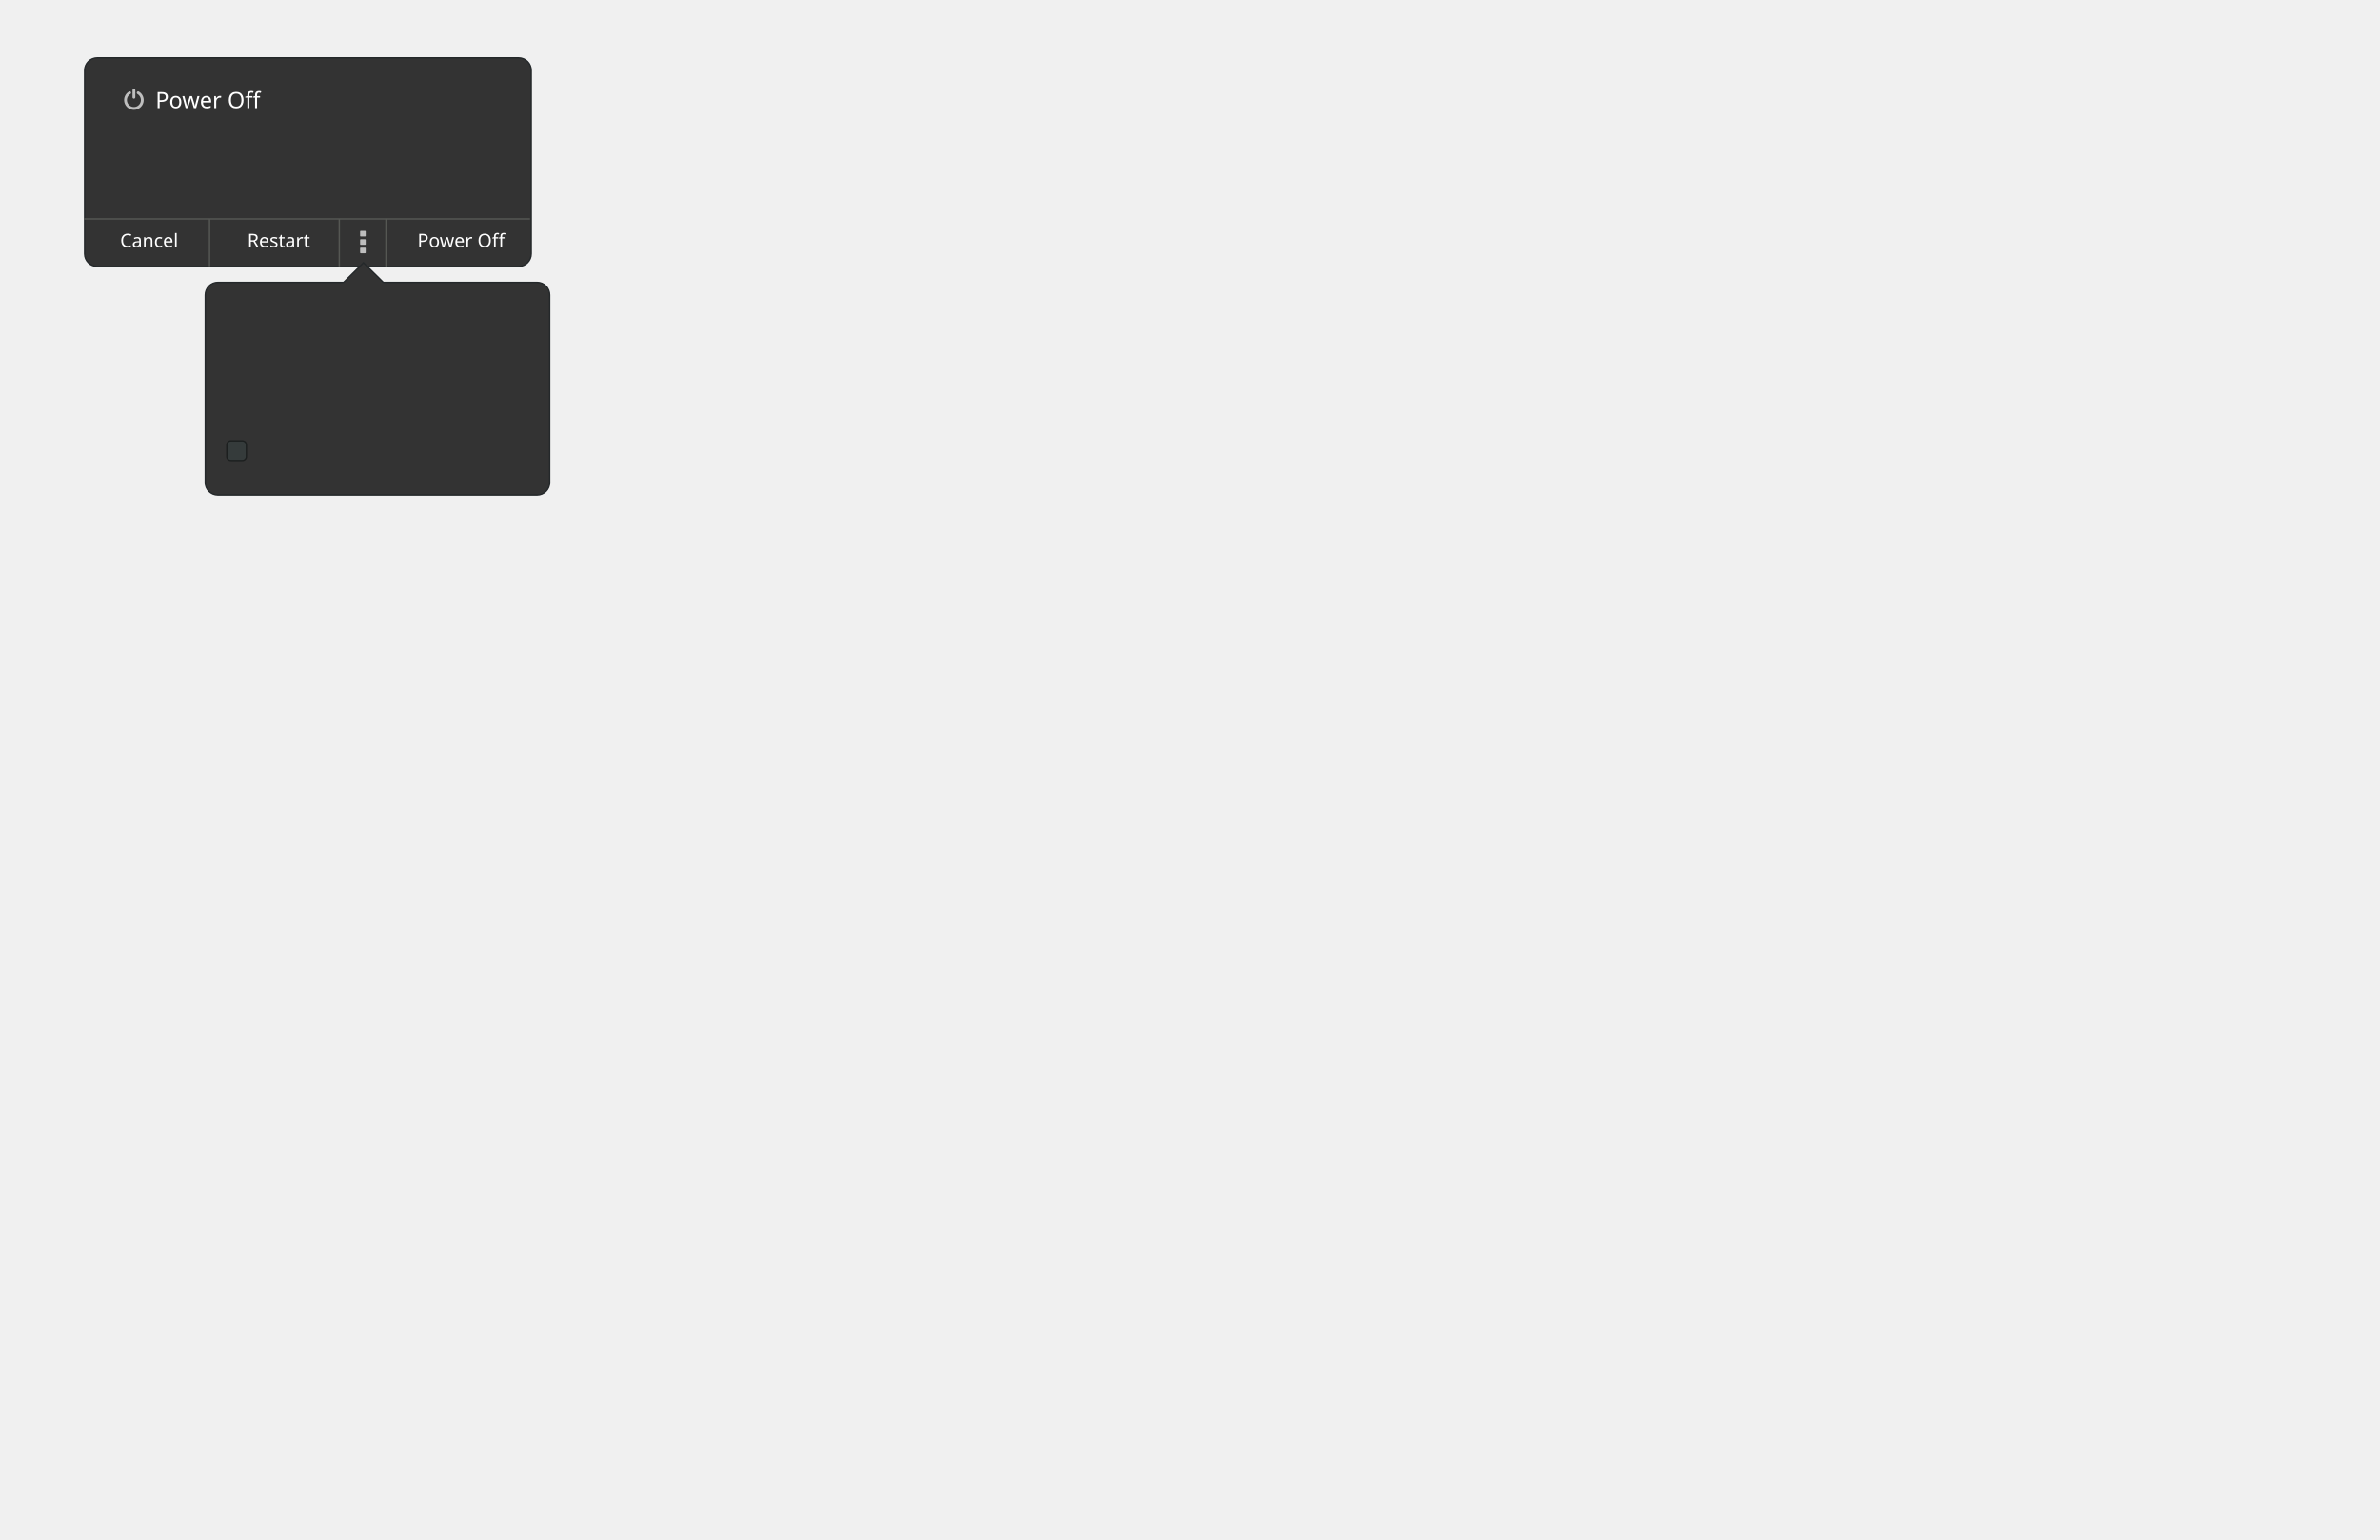
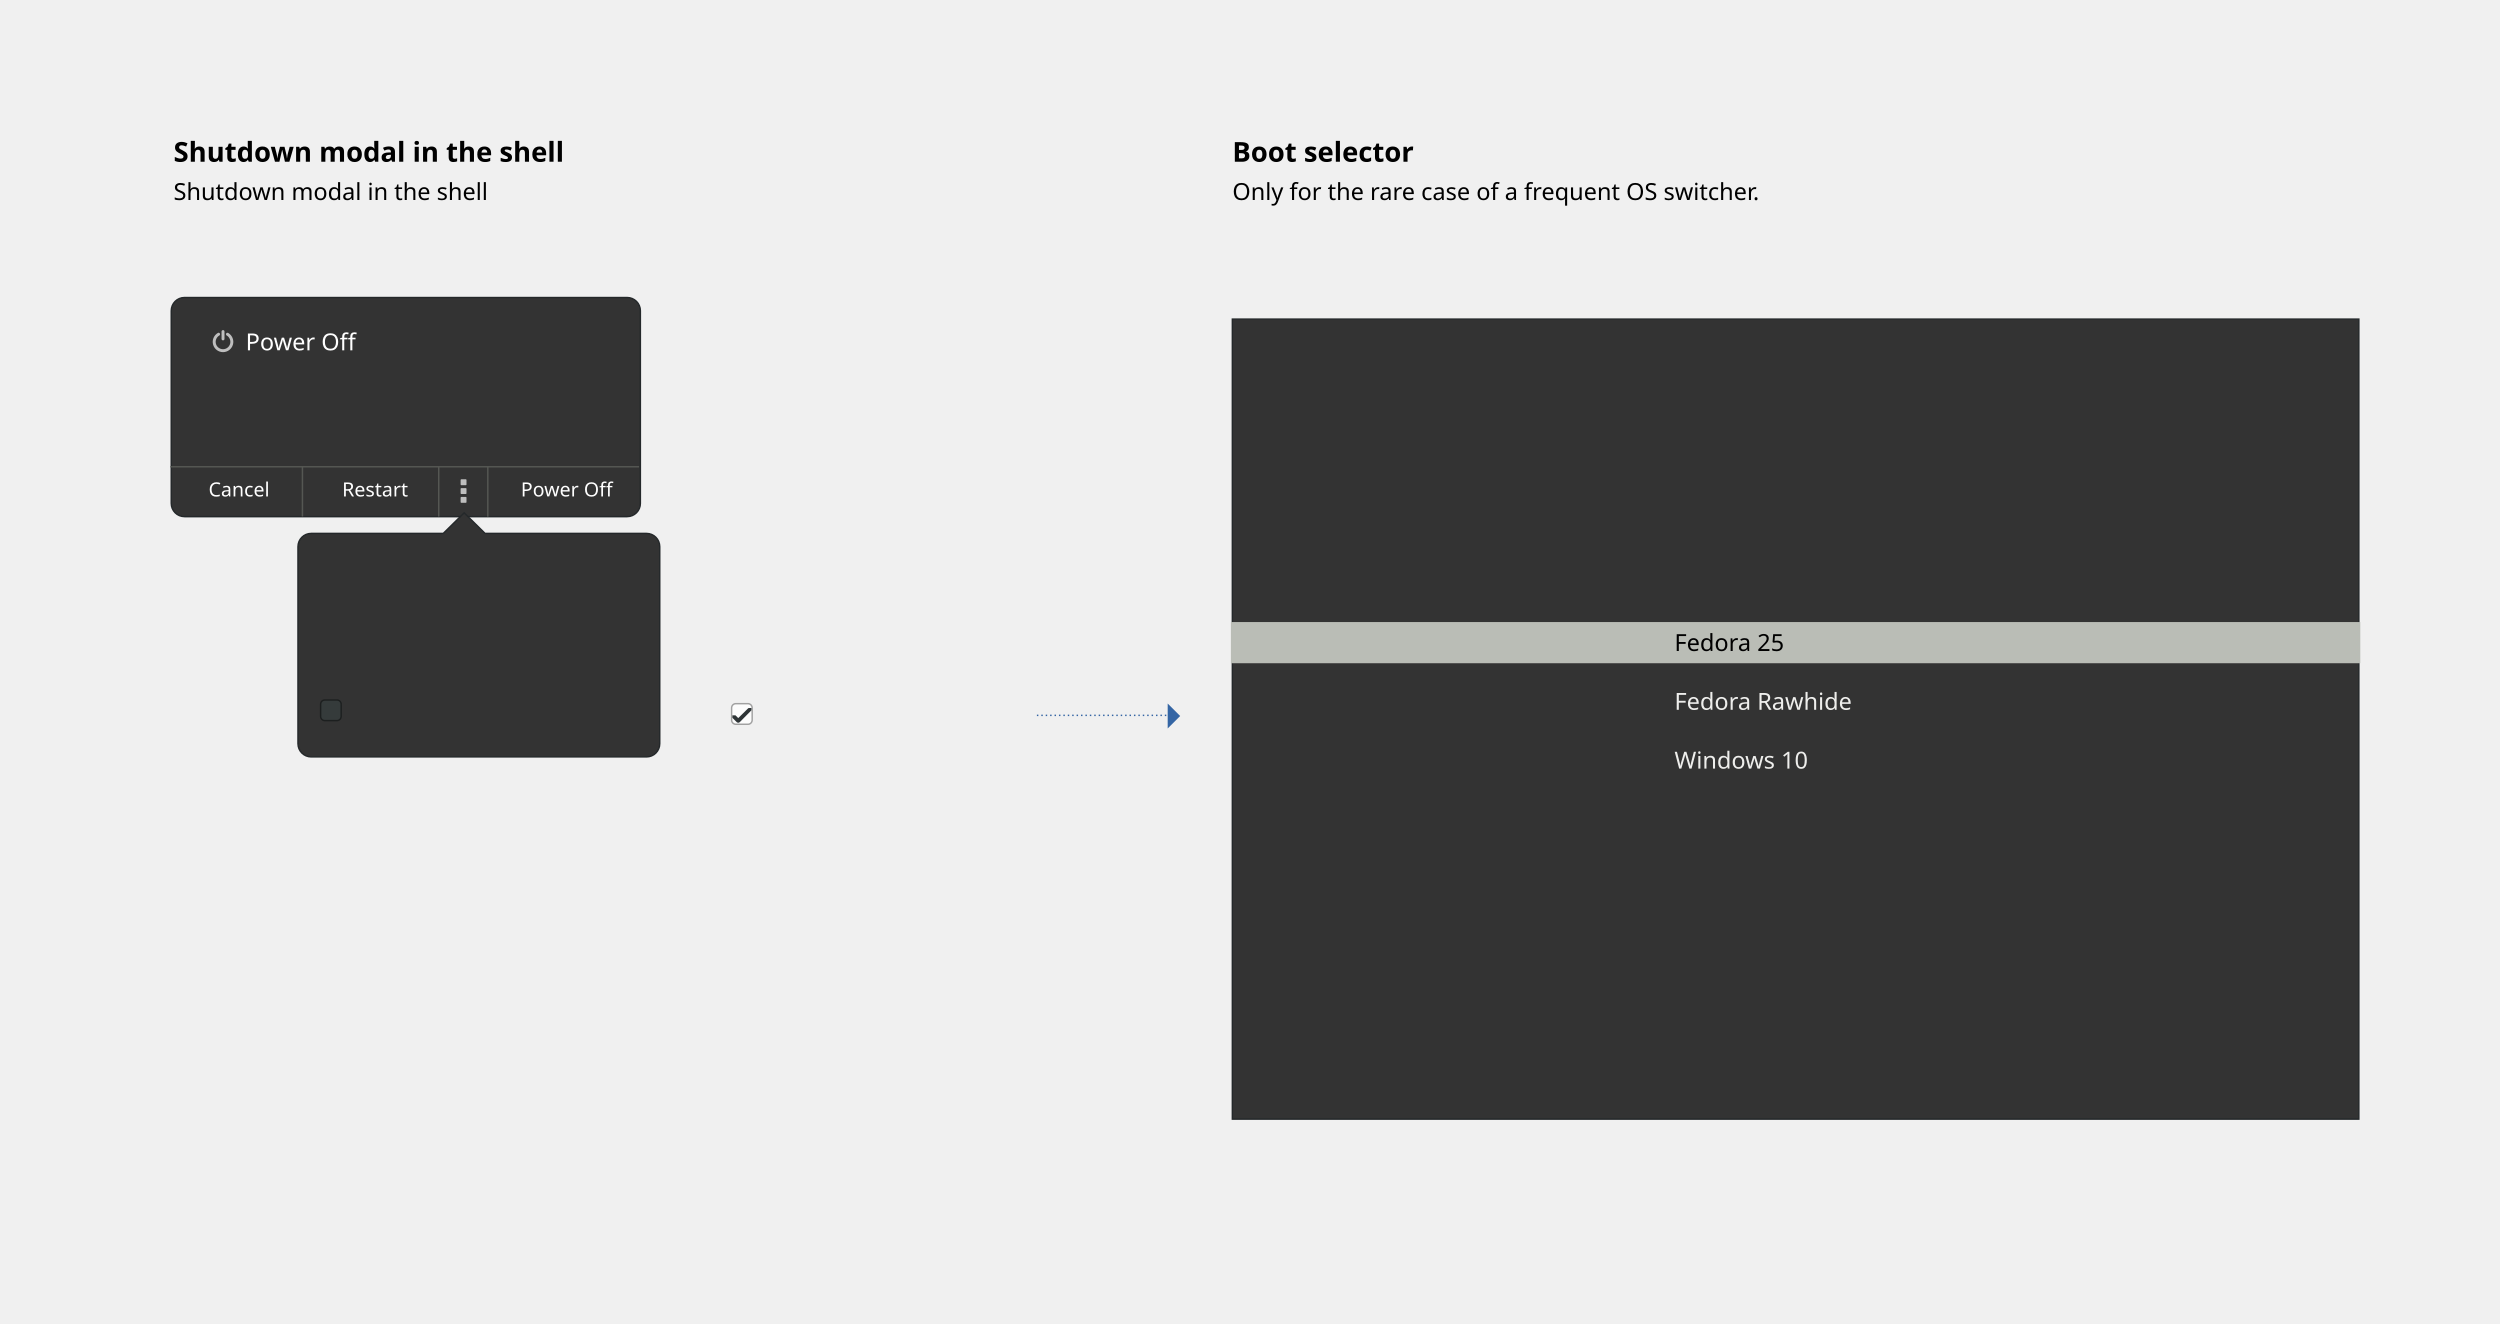
- <svg xmlns="http://www.w3.org/2000/svg" xmlns:xlink="http://www.w3.org/1999/xlink" width="1700" height="1100" id="svg5653" version="1.1" viewBox="0 0 1700 1100">
+ <svg xmlns="http://www.w3.org/2000/svg" xmlns:xlink="http://www.w3.org/1999/xlink" width="1700" height="900" id="svg5653" version="1.1" viewBox="0 0 1700 900">
  <defs id="defs5655">
    <clipPath id="clipPath6259-6-4">
      <rect style="color:#bebebe;display:inline;overflow:visible;visibility:visible;fill:#bebebe;fill-opacity:1;stroke:none;stroke-width:2;marker:none" width="1.876" height="4.873" id="rect6261-4-9" y="221.502" x="26.999" />
    </clipPath>
    <clipPath id="clipPath6265-33-4">
      <rect style="color:#bebebe;display:inline;overflow:visible;visibility:visible;fill:#bebebe;fill-opacity:1;fill-rule:nonzero;stroke:none;stroke-width:2;marker:none" width="2.898" height="5.216" id="rect6267-6-5" y="221.33" x="26.966" />
    </clipPath>
    <clipPath id="clipPath6279-6-1">
      <rect style="color:#bebebe;display:inline;overflow:visible;visibility:visible;fill:#bebebe;fill-opacity:1;fill-rule:nonzero;stroke:none;stroke-width:2;marker:none" width="3.825" height="6.375" id="rect6281-3-1" y="220.75" x="26.85" />
    </clipPath>
    <clipPath id="clipPath6259-6-4-6">
      <rect style="color:#bebebe;display:inline;overflow:visible;visibility:visible;fill:#bebebe;fill-opacity:1;stroke:none;stroke-width:2;marker:none" width="1.876" height="4.873" id="rect6261-4-9-9" y="221.502" x="26.999" />
    </clipPath>
    <clipPath id="clipPath6265-33-4-3">
      <rect style="color:#bebebe;display:inline;overflow:visible;visibility:visible;fill:#bebebe;fill-opacity:1;fill-rule:nonzero;stroke:none;stroke-width:2;marker:none" width="2.898" height="5.216" id="rect6267-6-5-6" y="221.33" x="26.966" />
    </clipPath>
    <clipPath id="clipPath6279-6-1-9">
      <rect style="color:#bebebe;display:inline;overflow:visible;visibility:visible;fill:#bebebe;fill-opacity:1;fill-rule:nonzero;stroke:none;stroke-width:2;marker:none" width="3.825" height="6.375" id="rect6281-3-1-8" y="220.75" x="26.85" />
    </clipPath>
    <linearGradient xlink:href="#linearGradient54928-6-8-0" id="linearGradient62977-8-4" gradientUnits="userSpaceOnUse" gradientTransform="matrix(1.591837,0,0,0.8571429,-256.5612,59.07143)" x1="479" y1="392" x2="479" y2="380" />
    <linearGradient id="linearGradient54928-6-8-0">
      <stop id="stop54930-6-8-0" offset="0" style="stop-color:#fefefe;stop-opacity:1" />
      <stop id="stop54932-2-2-7" offset="1" style="stop-color:#f1f1f1;stop-opacity:1" />
    </linearGradient>
    <linearGradient xlink:href="#linearGradient62991-9-6" id="linearGradient62979-8-1" gradientUnits="userSpaceOnUse" gradientTransform="matrix(1.306667,0,0,1,-197.6467,0)" x1="702.59" y1="484.494" x2="702.59" y2="507.427" />
    <linearGradient id="linearGradient62991-9-6">
      <stop style="stop-color:#589fe9;stop-opacity:1" offset="0" id="stop62993-6-9" />
      <stop style="stop-color:#a3cefe;stop-opacity:1" offset="1" id="stop62995-1-6" />
    </linearGradient>
    <linearGradient xlink:href="#linearGradient62852-6-5" id="linearGradient62981-1-1" gradientUnits="userSpaceOnUse" gradientTransform="matrix(1.285714,0,0,1,-233.4286,0)" x1="740" y1="486.105" x2="740" y2="505.32" />
    <linearGradient id="linearGradient62852-6-5">
      <stop id="stop62854-6-7" offset="0" style="stop-color:#ffffff;stop-opacity:1" />
      <stop style="stop-color:#eeeeec;stop-opacity:1" offset="0.977" id="stop62858-8-0" />
      <stop id="stop62860-5-3" offset="1" style="stop-color:#f5f5f4;stop-opacity:1" />
    </linearGradient>
    <linearGradient xlink:href="#linearGradient54928-6-8-0" id="linearGradient6173" gradientUnits="userSpaceOnUse" gradientTransform="matrix(1.591837,0,0,0.8571429,-256.5612,59.07143)" x1="479" y1="392" x2="479" y2="380" />
    <linearGradient xlink:href="#linearGradient62991-9-6" id="linearGradient6175" gradientUnits="userSpaceOnUse" gradientTransform="matrix(1.306667,0,0,1,-197.6467,0)" x1="702.59" y1="484.494" x2="702.59" y2="507.427" />
    <linearGradient xlink:href="#linearGradient62852-6-5" id="linearGradient6177" gradientUnits="userSpaceOnUse" gradientTransform="matrix(1.285714,0,0,1,-233.4286,0)" x1="740" y1="486.105" x2="740" y2="505.32" />
  </defs>
-   <g id="layer1" transform="translate(0,47.63785)">
-     <rect ry="9" rx="9" y="-6.328" x="60.45" height="149" width="319" id="rect18063" style="display:inline;opacity:1;fill:#333333;fill-opacity:1;stroke:#24282a;stroke-width:1;stroke-linecap:butt;stroke-linejoin:miter;stroke-miterlimit:4;stroke-dasharray:none;stroke-dashoffset:0;stroke-opacity:1" />
-     <flowRoot xml:space="preserve" id="flowRoot16671" style="color:#000000;font-style:normal;font-variant:normal;font-weight:normal;font-stretch:normal;font-size:13.333px;line-height:25px;font-family:Cantarell;-inkscape-font-specification:'Cantarell, Normal';font-variant-ligatures:normal;font-variant-caps:normal;font-variant-numeric:normal;font-feature-settings:normal;text-indent:0;text-align:start;text-decoration:none;text-decoration-line:none;letter-spacing:0px;word-spacing:0px;text-transform:none;writing-mode:lr-tb;direction:ltr;baseline-shift:baseline;text-anchor:start;display:inline;overflow:visible;visibility:visible;fill:#eeeeec;fill-opacity:1;fill-rule:nonzero;stroke:none;stroke-width:1;stroke-linecap:butt;stroke-linejoin:miter;stroke-opacity:1;marker:none;marker-start:none;marker-mid:none;marker-end:none;enable-background:accumulate" transform="translate(-187.7948,-135.5925)">
+   <g id="layer1" transform="translate(0,-152.3622)">
+     <rect ry="9" rx="9" y="354.672" x="116.45" height="149" width="319" id="rect18063" style="display:inline;opacity:1;fill:#333333;fill-opacity:1;stroke:#24282a;stroke-width:1;stroke-linecap:butt;stroke-linejoin:miter;stroke-miterlimit:4;stroke-dasharray:none;stroke-dashoffset:0;stroke-opacity:1" />
+     <flowRoot xml:space="preserve" id="flowRoot16671" style="color:#000000;font-style:normal;font-variant:normal;font-weight:normal;font-stretch:normal;font-size:13.333px;line-height:25px;font-family:Cantarell;-inkscape-font-specification:'Cantarell, Normal';font-variant-ligatures:normal;font-variant-caps:normal;font-variant-numeric:normal;font-feature-settings:normal;text-indent:0;text-align:start;text-decoration:none;text-decoration-line:none;letter-spacing:0px;word-spacing:0px;text-transform:none;writing-mode:lr-tb;direction:ltr;baseline-shift:baseline;text-anchor:start;display:inline;overflow:visible;visibility:visible;fill:#eeeeec;fill-opacity:1;fill-rule:nonzero;stroke:none;stroke-width:1;stroke-linecap:butt;stroke-linejoin:miter;stroke-opacity:1;marker:none;marker-start:none;marker-mid:none;marker-end:none;enable-background:accumulate" transform="translate(-131.7948,225.4075)">
      <flowRegion id="flowRegion16673" style="font-style:normal;font-variant:normal;font-weight:normal;font-stretch:normal;font-size:13.333px;font-family:Cantarell;-inkscape-font-specification:'Cantarell, Normal';font-variant-ligatures:normal;font-variant-caps:normal;font-variant-numeric:normal;font-feature-settings:normal;text-align:start;writing-mode:lr-tb;text-anchor:start;fill:#eeeeec">
        <rect id="rect16675" width="265.825" height="57.277" x="276.105" y="173.359" style="font-style:normal;font-variant:normal;font-weight:normal;font-stretch:normal;font-size:13.333px;font-family:Cantarell;-inkscape-font-specification:'Cantarell, Normal';font-variant-ligatures:normal;font-variant-caps:normal;font-variant-numeric:normal;font-feature-settings:normal;text-align:start;writing-mode:lr-tb;text-anchor:start;fill:#eeeeec" />
      </flowRegion>
      <flowPara id="flowPara16677">This system will power off automatically in 60 seconds.</flowPara>
    </flowRoot>
-     <g style="display:inline" id="g4692-3" transform="translate(47.65354,-672.1787)">
+     <g style="display:inline" id="g4692-3" transform="translate(103.6535,-311.1787)">
      <rect width="16" height="16" rx="0.144" ry="0.151" x="40" y="688" id="rect10837-3-0" style="color:#bebebe;display:inline;overflow:visible;visibility:visible;fill:none;stroke:none;stroke-width:1;marker:none;enable-background:new" />
      <path style="color:#000000;display:inline;overflow:visible;visibility:visible;fill:none;stroke:#bebebe;stroke-width:2.334;stroke-linecap:round;stroke-miterlimit:4;stroke-dasharray:none;stroke-opacity:1;marker:none;enable-background:accumulate" id="path3869-2" d="m 51.523,689.951 a 7,7 0 0 1 3.233,7.878 7,7 0 0 1 -6.767,5.17 7,7 0 0 1 -6.752,-5.19 7,7 0 0 1 3.256,-7.869" transform="matrix(0.8569427,0,0,0.8571428,6.866749,99.42864)" />
      <path style="fill:none;stroke:#bebebe;stroke-width:2;stroke-linecap:round;stroke-linejoin:miter;stroke-miterlimit:4;stroke-dasharray:none;stroke-opacity:1" d="m 48,689 v 5" id="path4710" />
    </g>
-     <text xml:space="preserve" style="color:#000000;font-style:normal;font-variant:normal;font-weight:normal;font-stretch:normal;font-size:16px;line-height:25px;font-family:Cantarell;-inkscape-font-specification:Cantarell;text-indent:0;text-align:start;text-decoration:none;text-decoration-line:none;letter-spacing:0px;word-spacing:0px;text-transform:none;writing-mode:lr-tb;direction:ltr;baseline-shift:baseline;text-anchor:start;display:inline;overflow:visible;visibility:visible;fill:#ffffff;fill-opacity:1;fill-rule:nonzero;stroke:none;stroke-width:1;stroke-linecap:butt;stroke-linejoin:miter;stroke-opacity:1;marker:none;marker-start:none;marker-mid:none;marker-end:none;enable-background:accumulate" x="111.043" y="29.581" id="text23227">
-       <tspan id="tspan23225" x="111.043" y="29.581">Power Off</tspan>
+     <text xml:space="preserve" style="color:#000000;font-style:normal;font-variant:normal;font-weight:normal;font-stretch:normal;font-size:16px;line-height:25px;font-family:Cantarell;-inkscape-font-specification:Cantarell;text-indent:0;text-align:start;text-decoration:none;text-decoration-line:none;letter-spacing:0px;word-spacing:0px;text-transform:none;writing-mode:lr-tb;direction:ltr;baseline-shift:baseline;text-anchor:start;display:inline;overflow:visible;visibility:visible;fill:#ffffff;fill-opacity:1;fill-rule:nonzero;stroke:none;stroke-width:1;stroke-linecap:butt;stroke-linejoin:miter;stroke-opacity:1;marker:none;marker-start:none;marker-mid:none;marker-end:none;enable-background:accumulate" x="167.043" y="390.581" id="text23227">
+       <tspan id="tspan23225" x="167.043" y="390.581">Power Off</tspan>
    </text>
-     <text xml:space="preserve" style="color:#000000;font-style:normal;font-variant:normal;font-weight:normal;font-stretch:normal;font-size:13.333px;line-height:25px;font-family:Cantarell;-inkscape-font-specification:'Cantarell, Normal';font-variant-ligatures:normal;font-variant-caps:normal;font-variant-numeric:normal;font-feature-settings:normal;text-indent:0;text-align:start;text-decoration:none;text-decoration-line:none;letter-spacing:0px;word-spacing:0px;text-transform:none;writing-mode:lr-tb;direction:ltr;baseline-shift:baseline;text-anchor:start;display:inline;overflow:visible;visibility:visible;fill:#ffffff;fill-opacity:1;fill-rule:nonzero;stroke:none;stroke-width:1;stroke-linecap:butt;stroke-linejoin:miter;stroke-opacity:1;marker:none;marker-start:none;marker-mid:none;marker-end:none;enable-background:accumulate" x="85.809" y="128.948" id="text23233">
-       <tspan id="tspan23231" x="85.809" y="128.948">Cancel</tspan>
+     <text xml:space="preserve" style="color:#000000;font-style:normal;font-variant:normal;font-weight:normal;font-stretch:normal;font-size:13.333px;line-height:25px;font-family:Cantarell;-inkscape-font-specification:'Cantarell, Normal';font-variant-ligatures:normal;font-variant-caps:normal;font-variant-numeric:normal;font-feature-settings:normal;text-indent:0;text-align:start;text-decoration:none;text-decoration-line:none;letter-spacing:0px;word-spacing:0px;text-transform:none;writing-mode:lr-tb;direction:ltr;baseline-shift:baseline;text-anchor:start;display:inline;overflow:visible;visibility:visible;fill:#ffffff;fill-opacity:1;fill-rule:nonzero;stroke:none;stroke-width:1;stroke-linecap:butt;stroke-linejoin:miter;stroke-opacity:1;marker:none;marker-start:none;marker-mid:none;marker-end:none;enable-background:accumulate" x="141.809" y="489.948" id="text23233">
+       <tspan id="tspan23231" x="141.809" y="489.948">Cancel</tspan>
    </text>
-     <text id="text23237" y="128.948" x="176.662" style="color:#000000;font-style:normal;font-variant:normal;font-weight:normal;font-stretch:normal;font-size:13.333px;line-height:25px;font-family:Cantarell;-inkscape-font-specification:'Cantarell, Normal';font-variant-ligatures:normal;font-variant-caps:normal;font-variant-numeric:normal;font-feature-settings:normal;text-indent:0;text-align:start;text-decoration:none;text-decoration-line:none;letter-spacing:0px;word-spacing:0px;text-transform:none;writing-mode:lr-tb;direction:ltr;baseline-shift:baseline;text-anchor:start;display:inline;overflow:visible;visibility:visible;fill:#ffffff;fill-opacity:1;fill-rule:nonzero;stroke:none;stroke-width:1;stroke-linecap:butt;stroke-linejoin:miter;stroke-opacity:1;marker:none;marker-start:none;marker-mid:none;marker-end:none;enable-background:accumulate" xml:space="preserve">
-       <tspan y="128.948" x="176.662" id="tspan23235">Restart</tspan>
+     <text id="text23237" y="489.948" x="232.662" style="color:#000000;font-style:normal;font-variant:normal;font-weight:normal;font-stretch:normal;font-size:13.333px;line-height:25px;font-family:Cantarell;-inkscape-font-specification:'Cantarell, Normal';font-variant-ligatures:normal;font-variant-caps:normal;font-variant-numeric:normal;font-feature-settings:normal;text-indent:0;text-align:start;text-decoration:none;text-decoration-line:none;letter-spacing:0px;word-spacing:0px;text-transform:none;writing-mode:lr-tb;direction:ltr;baseline-shift:baseline;text-anchor:start;display:inline;overflow:visible;visibility:visible;fill:#ffffff;fill-opacity:1;fill-rule:nonzero;stroke:none;stroke-width:1;stroke-linecap:butt;stroke-linejoin:miter;stroke-opacity:1;marker:none;marker-start:none;marker-mid:none;marker-end:none;enable-background:accumulate" xml:space="preserve">
+       <tspan y="489.948" x="232.662" id="tspan23235">Restart</tspan>
    </text>
-     <text xml:space="preserve" style="color:#000000;font-style:normal;font-variant:normal;font-weight:normal;font-stretch:normal;font-size:13.333px;line-height:25px;font-family:Cantarell;-inkscape-font-specification:'Cantarell, Normal';font-variant-ligatures:normal;font-variant-caps:normal;font-variant-numeric:normal;font-feature-settings:normal;text-indent:0;text-align:start;text-decoration:none;text-decoration-line:none;letter-spacing:0px;word-spacing:0px;text-transform:none;writing-mode:lr-tb;direction:ltr;baseline-shift:baseline;text-anchor:start;display:inline;overflow:visible;visibility:visible;fill:#ffffff;fill-opacity:1;fill-rule:nonzero;stroke:none;stroke-width:1;stroke-linecap:butt;stroke-linejoin:miter;stroke-opacity:1;marker:none;marker-start:none;marker-mid:none;marker-end:none;enable-background:accumulate" x="298.168" y="128.948" id="text23241">
-       <tspan id="tspan23239" x="298.168" y="128.948">Power Off</tspan>
+     <text xml:space="preserve" style="color:#000000;font-style:normal;font-variant:normal;font-weight:normal;font-stretch:normal;font-size:13.333px;line-height:25px;font-family:Cantarell;-inkscape-font-specification:'Cantarell, Normal';font-variant-ligatures:normal;font-variant-caps:normal;font-variant-numeric:normal;font-feature-settings:normal;text-indent:0;text-align:start;text-decoration:none;text-decoration-line:none;letter-spacing:0px;word-spacing:0px;text-transform:none;writing-mode:lr-tb;direction:ltr;baseline-shift:baseline;text-anchor:start;display:inline;overflow:visible;visibility:visible;fill:#ffffff;fill-opacity:1;fill-rule:nonzero;stroke:none;stroke-width:1;stroke-linecap:butt;stroke-linejoin:miter;stroke-opacity:1;marker:none;marker-start:none;marker-mid:none;marker-end:none;enable-background:accumulate" x="354.168" y="489.948" id="text23241">
+       <tspan id="tspan23239" x="354.168" y="489.948">Power Off</tspan>
    </text>
-     <g id="g20586" transform="translate(231.2238,-158.724)" style="display:inline">
+     <g id="g20586" transform="translate(287.2238,202.276)" style="display:inline">
      <rect style="color:#bebebe;display:inline;overflow:visible;visibility:visible;fill:none;stroke:none;stroke-width:1;marker:none" id="rect20588" width="16" height="16" x="20" y="276" />
      <rect style="color:#000000;display:inline;overflow:visible;visibility:visible;fill:#bebebe;fill-opacity:1;fill-rule:nonzero;stroke:none;stroke-width:1;marker:none;enable-background:new" id="rect20592" width="4" height="4" x="26" y="276" rx="0.385" ry="0.502" />
      <rect ry="0.502" rx="0.385" y="282" x="26" height="4" width="4" id="rect16730" style="color:#000000;display:inline;overflow:visible;visibility:visible;fill:#bebebe;fill-opacity:1;fill-rule:nonzero;stroke:none;stroke-width:1;marker:none;enable-background:new" />
      <rect style="color:#000000;display:inline;overflow:visible;visibility:visible;fill:#bebebe;fill-opacity:1;fill-rule:nonzero;stroke:none;stroke-width:1;marker:none;enable-background:new" id="rect16732" width="4" height="4" x="26" y="288" rx="0.385" ry="0.502" />
    </g>
-     <g transform="translate(-189.7948,-272.9827)" id="g23280" style="stroke:#555753">
+     <g transform="translate(-133.7948,88.01726)" id="g23280" style="stroke:#555753">
      <path id="path23229" d="M 249.67,381.747 H 568.365" style="color:#000000;clip-rule:nonzero;display:inline;overflow:visible;visibility:visible;opacity:1;isolation:auto;mix-blend-mode:normal;color-interpolation:sRGB;color-interpolation-filters:linearRGB;solid-color:#000000;solid-opacity:1;fill:#ffffff;fill-opacity:1;fill-rule:nonzero;stroke:#555753;stroke-width:1;stroke-linecap:butt;stroke-linejoin:miter;stroke-miterlimit:4;stroke-dasharray:none;stroke-dashoffset:0;stroke-opacity:1;marker:none;marker-start:none;marker-mid:none;marker-end:none;paint-order:normal;color-rendering:auto;image-rendering:auto;shape-rendering:auto;text-rendering:auto;enable-background:accumulate" />
      <path id="path23270" d="M 339.456,381.724 V 415.54" style="color:#000000;clip-rule:nonzero;display:inline;overflow:visible;visibility:visible;opacity:1;isolation:auto;mix-blend-mode:normal;color-interpolation:sRGB;color-interpolation-filters:linearRGB;solid-color:#000000;solid-opacity:1;fill:#ffffff;fill-opacity:1;fill-rule:nonzero;stroke:#555753;stroke-width:1;stroke-linecap:butt;stroke-linejoin:miter;stroke-miterlimit:4;stroke-dasharray:none;stroke-dashoffset:0;stroke-opacity:1;marker:none;marker-start:none;marker-mid:none;marker-end:none;paint-order:normal;color-rendering:auto;image-rendering:auto;shape-rendering:auto;text-rendering:auto;enable-background:accumulate" />
      <path id="path23272" d="M 432.145,381.789 V 415.605" style="color:#000000;clip-rule:nonzero;display:inline;overflow:visible;visibility:visible;opacity:1;isolation:auto;mix-blend-mode:normal;color-interpolation:sRGB;color-interpolation-filters:linearRGB;solid-color:#000000;solid-opacity:1;fill:#ffffff;fill-opacity:1;fill-rule:nonzero;stroke:#555753;stroke-width:1;stroke-linecap:butt;stroke-linejoin:miter;stroke-miterlimit:4;stroke-dasharray:none;stroke-dashoffset:0;stroke-opacity:1;marker:none;marker-start:none;marker-mid:none;marker-end:none;paint-order:normal;color-rendering:auto;image-rendering:auto;shape-rendering:auto;text-rendering:auto;enable-background:accumulate" />
      <path id="path23274" d="m 465.502,381.724 v 33.946" style="color:#000000;clip-rule:nonzero;display:inline;overflow:visible;visibility:visible;opacity:1;isolation:auto;mix-blend-mode:normal;color-interpolation:sRGB;color-interpolation-filters:linearRGB;solid-color:#000000;solid-opacity:1;fill:#ffffff;fill-opacity:1;fill-rule:nonzero;stroke:#555753;stroke-width:1;stroke-linecap:butt;stroke-linejoin:miter;stroke-miterlimit:4;stroke-dasharray:none;stroke-dashoffset:0;stroke-opacity:1;marker:none;marker-start:none;marker-mid:none;marker-end:none;paint-order:normal;color-rendering:auto;image-rendering:auto;shape-rendering:auto;text-rendering:auto;enable-background:accumulate" />
    </g>
-     <path id="path22544" d="M 383.625,154.084 H 273.824 l -14.199,-14 -14.199,14 h -89.802 c -4.986,0 -9,4.014 -9,9 V 297.053 c 0,4.986 4.014,9 9,9 h 228 c 4.986,0 9,-4.014 9,-9 V 163.084 c 0,-4.986 -4.014,-9 -9,-9 z" style="display:inline;opacity:1;fill:#333333;fill-opacity:1;stroke:#24282a;stroke-width:1;stroke-linecap:butt;stroke-linejoin:miter;stroke-miterlimit:4;stroke-dasharray:none;stroke-dashoffset:0;stroke-opacity:1" />
-     <flowRoot transform="translate(-87.79484,89.4075)" style="color:#000000;font-style:normal;font-variant:normal;font-weight:normal;font-stretch:normal;font-size:13.333px;line-height:25px;font-family:Cantarell;-inkscape-font-specification:'Cantarell, Normal';font-variant-ligatures:normal;font-variant-caps:normal;font-variant-numeric:normal;font-feature-settings:normal;text-indent:0;text-align:start;text-decoration:none;text-decoration-line:none;letter-spacing:0px;word-spacing:0px;text-transform:none;writing-mode:lr-tb;direction:ltr;baseline-shift:baseline;text-anchor:start;display:inline;overflow:visible;visibility:visible;fill:#eeeeec;fill-opacity:1;fill-rule:nonzero;stroke:none;stroke-width:1;stroke-linecap:butt;stroke-linejoin:miter;stroke-opacity:1;marker:none;marker-start:none;marker-mid:none;marker-end:none;enable-background:accumulate" id="flowRoot23413" xml:space="preserve">
+     <path id="path22544" d="M 439.625,515.084 H 329.824 l -14.199,-14 -14.199,14 h -89.802 c -4.986,0 -9,4.014 -9,9 V 658.053 c 0,4.986 4.014,9 9,9 h 228 c 4.986,0 9,-4.014 9,-9 V 524.084 c 0,-4.986 -4.014,-9 -9,-9 z" style="display:inline;opacity:1;fill:#333333;fill-opacity:1;stroke:#24282a;stroke-width:1;stroke-linecap:butt;stroke-linejoin:miter;stroke-miterlimit:4;stroke-dasharray:none;stroke-dashoffset:0;stroke-opacity:1" />
+     <flowRoot transform="translate(-31.79484,450.4075)" style="color:#000000;font-style:normal;font-variant:normal;font-weight:normal;font-stretch:normal;font-size:13.333px;line-height:25px;font-family:Cantarell;-inkscape-font-specification:'Cantarell, Normal';font-variant-ligatures:normal;font-variant-caps:normal;font-variant-numeric:normal;font-feature-settings:normal;text-indent:0;text-align:start;text-decoration:none;text-decoration-line:none;letter-spacing:0px;word-spacing:0px;text-transform:none;writing-mode:lr-tb;direction:ltr;baseline-shift:baseline;text-anchor:start;display:inline;overflow:visible;visibility:visible;fill:#eeeeec;fill-opacity:1;fill-rule:nonzero;stroke:none;stroke-width:1;stroke-linecap:butt;stroke-linejoin:miter;stroke-opacity:1;marker:none;marker-start:none;marker-mid:none;marker-end:none;enable-background:accumulate" id="flowRoot23413" xml:space="preserve">
      <flowRegion style="font-style:normal;font-variant:normal;font-weight:normal;font-stretch:normal;font-size:13.333px;font-family:Cantarell;-inkscape-font-specification:'Cantarell, Normal';font-variant-ligatures:normal;font-variant-caps:normal;font-variant-numeric:normal;font-feature-settings:normal;text-align:start;writing-mode:lr-tb;text-anchor:start;fill:#eeeeec" id="flowRegion23409">
        <rect style="font-style:normal;font-variant:normal;font-weight:normal;font-stretch:normal;font-size:13.333px;font-family:Cantarell;-inkscape-font-specification:'Cantarell, Normal';font-variant-ligatures:normal;font-variant-caps:normal;font-variant-numeric:normal;font-feature-settings:normal;text-align:start;writing-mode:lr-tb;text-anchor:start;fill:#eeeeec" y="173.359" x="276.105" height="57.277" width="265.825" id="rect23407" />
      </flowRegion>
      <flowPara id="flowPara23411">Always show selection at boot</flowPara>
    </flowRoot>
-     <rect rx="2.838" y="267.354" x="162.008" height="14.016" width="13.983" id="rect5147-9-1-5-7-6-5-8" style="color:#000000;display:inline;overflow:visible;visibility:visible;fill:#353b3b;fill-opacity:1;stroke:#1c1f1f;stroke-width:1;stroke-linecap:butt;stroke-linejoin:round;stroke-miterlimit:4;stroke-dasharray:none;stroke-dashoffset:0;stroke-opacity:1;marker:none;enable-background:accumulate" ry="2.884" />
-     <flowRoot xml:space="preserve" id="flowRoot23438" style="color:#000000;font-style:normal;font-variant:normal;font-weight:normal;font-stretch:normal;font-size:13.333px;line-height:25px;font-family:Cantarell;-inkscape-font-specification:'Cantarell, Normal';font-variant-ligatures:normal;font-variant-caps:normal;font-variant-numeric:normal;font-feature-settings:normal;text-indent:0;text-align:start;text-decoration:none;text-decoration-line:none;letter-spacing:0px;word-spacing:0px;text-transform:none;writing-mode:lr-tb;direction:ltr;baseline-shift:baseline;text-anchor:start;display:inline;overflow:visible;visibility:visible;fill:#eeeeec;fill-opacity:1;fill-rule:nonzero;stroke:none;stroke-width:1;stroke-linecap:butt;stroke-linejoin:miter;stroke-opacity:1;marker:none;marker-start:none;marker-mid:none;marker-end:none;enable-background:accumulate" transform="translate(-87.79484,49.4075)">
+     <rect rx="2.838" y="628.354" x="218.008" height="14.016" width="13.983" id="rect5147-9-1-5-7-6-5-8" style="color:#000000;display:inline;overflow:visible;visibility:visible;fill:#353b3b;fill-opacity:1;stroke:#1c1f1f;stroke-width:1;stroke-linecap:butt;stroke-linejoin:round;stroke-miterlimit:4;stroke-dasharray:none;stroke-dashoffset:0;stroke-opacity:1;marker:none;enable-background:accumulate" ry="2.884" />
+     <flowRoot xml:space="preserve" id="flowRoot23438" style="color:#000000;font-style:normal;font-variant:normal;font-weight:normal;font-stretch:normal;font-size:13.333px;line-height:25px;font-family:Cantarell;-inkscape-font-specification:'Cantarell, Normal';font-variant-ligatures:normal;font-variant-caps:normal;font-variant-numeric:normal;font-feature-settings:normal;text-indent:0;text-align:start;text-decoration:none;text-decoration-line:none;letter-spacing:0px;word-spacing:0px;text-transform:none;writing-mode:lr-tb;direction:ltr;baseline-shift:baseline;text-anchor:start;display:inline;overflow:visible;visibility:visible;fill:#eeeeec;fill-opacity:1;fill-rule:nonzero;stroke:none;stroke-width:1;stroke-linecap:butt;stroke-linejoin:miter;stroke-opacity:1;marker:none;marker-start:none;marker-mid:none;marker-end:none;enable-background:accumulate" transform="translate(-31.79484,410.4075)">
      <flowRegion id="flowRegion23434" style="font-style:normal;font-variant:normal;font-weight:normal;font-stretch:normal;font-size:13.333px;font-family:Cantarell;-inkscape-font-specification:'Cantarell, Normal';font-variant-ligatures:normal;font-variant-caps:normal;font-variant-numeric:normal;font-feature-settings:normal;text-align:start;writing-mode:lr-tb;text-anchor:start;fill:#eeeeec">
        <rect id="rect23432" width="152.825" height="33.277" x="276.105" y="173.359" style="font-style:normal;font-variant:normal;font-weight:normal;font-stretch:normal;font-size:13.333px;font-family:Cantarell;-inkscape-font-specification:'Cantarell, Normal';font-variant-ligatures:normal;font-variant-caps:normal;font-variant-numeric:normal;font-feature-settings:normal;text-align:start;writing-mode:lr-tb;text-anchor:start;fill:#eeeeec" />
      </flowRegion>
      <flowPara id="flowPara23436">Reboot to Windows 10</flowPara>
    </flowRoot>
-     <flowRoot transform="translate(-87.79484,23.4075)" style="color:#000000;font-style:normal;font-variant:normal;font-weight:normal;font-stretch:normal;font-size:13.333px;line-height:25px;font-family:Cantarell;-inkscape-font-specification:'Cantarell, Normal';font-variant-ligatures:normal;font-variant-caps:normal;font-variant-numeric:normal;font-feature-settings:normal;text-indent:0;text-align:start;text-decoration:none;text-decoration-line:none;letter-spacing:0px;word-spacing:0px;text-transform:none;writing-mode:lr-tb;direction:ltr;baseline-shift:baseline;text-anchor:start;display:inline;overflow:visible;visibility:visible;fill:#eeeeec;fill-opacity:1;fill-rule:nonzero;stroke:none;stroke-width:1;stroke-linecap:butt;stroke-linejoin:miter;stroke-opacity:1;marker:none;marker-start:none;marker-mid:none;marker-end:none;enable-background:accumulate" id="flowRoot23446" xml:space="preserve">
+     <flowRoot transform="translate(-31.79484,384.4075)" style="color:#000000;font-style:normal;font-variant:normal;font-weight:normal;font-stretch:normal;font-size:13.333px;line-height:25px;font-family:Cantarell;-inkscape-font-specification:'Cantarell, Normal';font-variant-ligatures:normal;font-variant-caps:normal;font-variant-numeric:normal;font-feature-settings:normal;text-indent:0;text-align:start;text-decoration:none;text-decoration-line:none;letter-spacing:0px;word-spacing:0px;text-transform:none;writing-mode:lr-tb;direction:ltr;baseline-shift:baseline;text-anchor:start;display:inline;overflow:visible;visibility:visible;fill:#eeeeec;fill-opacity:1;fill-rule:nonzero;stroke:none;stroke-width:1;stroke-linecap:butt;stroke-linejoin:miter;stroke-opacity:1;marker:none;marker-start:none;marker-mid:none;marker-end:none;enable-background:accumulate" id="flowRoot23446" xml:space="preserve">
      <flowRegion style="font-style:normal;font-variant:normal;font-weight:normal;font-stretch:normal;font-size:13.333px;font-family:Cantarell;-inkscape-font-specification:'Cantarell, Normal';font-variant-ligatures:normal;font-variant-caps:normal;font-variant-numeric:normal;font-feature-settings:normal;text-align:start;writing-mode:lr-tb;text-anchor:start;fill:#eeeeec" id="flowRegion23442">
        <rect style="font-style:normal;font-variant:normal;font-weight:normal;font-stretch:normal;font-size:13.333px;font-family:Cantarell;-inkscape-font-specification:'Cantarell, Normal';font-variant-ligatures:normal;font-variant-caps:normal;font-variant-numeric:normal;font-feature-settings:normal;text-align:start;writing-mode:lr-tb;text-anchor:start;fill:#eeeeec" y="173.359" x="276.105" height="34.277" width="166.825" id="rect23440" />
      </flowRegion>
      <flowPara id="flowPara23444">Reboot to Fedora Rawhide</flowPara>
    </flowRoot>
-     <flowRoot xml:space="preserve" id="flowRoot23454" style="color:#000000;font-style:normal;font-variant:normal;font-weight:normal;font-stretch:normal;font-size:13.333px;line-height:25px;font-family:Cantarell;-inkscape-font-specification:'Cantarell, Normal';font-variant-ligatures:normal;font-variant-caps:normal;font-variant-numeric:normal;font-feature-settings:normal;text-indent:0;text-align:start;text-decoration:none;text-decoration-line:none;letter-spacing:0px;word-spacing:0px;text-transform:none;writing-mode:lr-tb;direction:ltr;baseline-shift:baseline;text-anchor:start;display:inline;overflow:visible;visibility:visible;fill:#eeeeec;fill-opacity:1;fill-rule:nonzero;stroke:none;stroke-width:1;stroke-linecap:butt;stroke-linejoin:miter;stroke-opacity:1;marker:none;marker-start:none;marker-mid:none;marker-end:none;enable-background:accumulate" transform="translate(-87.79484,-2.5925)">
+     <flowRoot xml:space="preserve" id="flowRoot23454" style="color:#000000;font-style:normal;font-variant:normal;font-weight:normal;font-stretch:normal;font-size:13.333px;line-height:25px;font-family:Cantarell;-inkscape-font-specification:'Cantarell, Normal';font-variant-ligatures:normal;font-variant-caps:normal;font-variant-numeric:normal;font-feature-settings:normal;text-indent:0;text-align:start;text-decoration:none;text-decoration-line:none;letter-spacing:0px;word-spacing:0px;text-transform:none;writing-mode:lr-tb;direction:ltr;baseline-shift:baseline;text-anchor:start;display:inline;overflow:visible;visibility:visible;fill:#eeeeec;fill-opacity:1;fill-rule:nonzero;stroke:none;stroke-width:1;stroke-linecap:butt;stroke-linejoin:miter;stroke-opacity:1;marker:none;marker-start:none;marker-mid:none;marker-end:none;enable-background:accumulate" transform="translate(-31.79484,358.4075)">
      <flowRegion id="flowRegion23450" style="font-style:normal;font-variant:normal;font-weight:normal;font-stretch:normal;font-size:13.333px;font-family:Cantarell;-inkscape-font-specification:'Cantarell, Normal';font-variant-ligatures:normal;font-variant-caps:normal;font-variant-numeric:normal;font-feature-settings:normal;text-align:start;writing-mode:lr-tb;text-anchor:start;fill:#eeeeec">
        <rect id="rect23448" width="152.825" height="33.277" x="276.105" y="173.359" style="font-style:normal;font-variant:normal;font-weight:normal;font-stretch:normal;font-size:13.333px;font-family:Cantarell;-inkscape-font-specification:'Cantarell, Normal';font-variant-ligatures:normal;font-variant-caps:normal;font-variant-numeric:normal;font-feature-settings:normal;text-align:start;writing-mode:lr-tb;text-anchor:start;fill:#eeeeec" />
      </flowRegion>
      <flowPara id="flowPara23452">Reboot to Fedora 25</flowPara>
    </flowRoot>
+     <rect style="color:#000000;clip-rule:nonzero;display:inline;overflow:visible;visibility:visible;opacity:1;isolation:auto;mix-blend-mode:normal;color-interpolation:sRGB;color-interpolation-filters:linearRGB;solid-color:#000000;solid-opacity:1;fill:#333333;fill-opacity:1;fill-rule:nonzero;stroke:#24282a;stroke-width:1;stroke-linecap:butt;stroke-linejoin:miter;stroke-miterlimit:4;stroke-dasharray:none;stroke-dashoffset:0;stroke-opacity:1;marker:none;marker-start:none;marker-mid:none;marker-end:none;paint-order:normal;color-rendering:auto;image-rendering:auto;shape-rendering:auto;text-rendering:auto;enable-background:accumulate" id="rect23505" width="766" height="544" x="838" y="369.362" />
+     <rect style="color:#000000;clip-rule:nonzero;display:inline;overflow:visible;visibility:visible;opacity:1;isolation:auto;mix-blend-mode:normal;color-interpolation:sRGB;color-interpolation-filters:linearRGB;solid-color:#000000;solid-opacity:1;fill:#babdb6;fill-opacity:1;fill-rule:nonzero;stroke:none;stroke-width:1;stroke-linecap:butt;stroke-linejoin:miter;stroke-miterlimit:4;stroke-dasharray:none;stroke-dashoffset:0;stroke-opacity:1;marker:none;marker-start:none;marker-mid:none;marker-end:none;paint-order:normal;color-rendering:auto;image-rendering:auto;shape-rendering:auto;text-rendering:auto;enable-background:accumulate" id="rect23523" width="768" height="28" x="837" y="575.362" />
+     <text id="text62189" y="595.026" x="1138.622" style="font-style:normal;font-variant:normal;font-weight:normal;font-stretch:normal;font-size:16px;line-height:125%;font-family:Cantarell;-inkscape-font-specification:Cantarell;text-align:start;letter-spacing:0px;word-spacing:0px;writing-mode:lr-tb;text-anchor:start;display:inline;overflow:visible;fill:#000000;fill-opacity:1;stroke:none;stroke-width:0.446" xml:space="preserve">
+       <tspan style="fill:#000000;stroke-width:0.446" y="595.026" x="1138.622" id="tspan62191">Fedora 25</tspan>
+     </text>
+     <text xml:space="preserve" style="color:#000000;font-style:normal;font-variant:normal;font-weight:normal;font-stretch:normal;font-size:16px;line-height:125%;font-family:Cantarell;-inkscape-font-specification:Cantarell;text-indent:0;text-align:start;text-decoration:none;text-decoration-line:none;letter-spacing:0px;word-spacing:0px;text-transform:none;writing-mode:lr-tb;direction:ltr;baseline-shift:baseline;text-anchor:start;display:inline;overflow:visible;visibility:visible;fill:#eeeeec;fill-opacity:1;fill-rule:nonzero;stroke:none;stroke-width:0.446;marker:none;enable-background:accumulate" x="1138.622" y="635.026" id="text62193">
+       <tspan style="stroke-width:0.446" id="tspan62195" x="1138.622" y="635.026">Fedora Rawhide</tspan>
+     </text>
+     <text id="text62197" y="675.026" x="1138.622" style="color:#000000;font-style:normal;font-variant:normal;font-weight:normal;font-stretch:normal;font-size:16px;line-height:125%;font-family:Cantarell;-inkscape-font-specification:Cantarell;text-indent:0;text-align:start;text-decoration:none;text-decoration-line:none;letter-spacing:0px;word-spacing:0px;text-transform:none;writing-mode:lr-tb;direction:ltr;baseline-shift:baseline;text-anchor:start;display:inline;overflow:visible;visibility:visible;fill:#eeeeec;fill-opacity:1;fill-rule:nonzero;stroke:none;stroke-width:0.446;marker:none;enable-background:accumulate" xml:space="preserve">
+       <tspan style="stroke-width:0.446" y="675.026" x="1138.622" id="tspan62199">Windows 10</tspan>
+     </text>
+     <text xml:space="preserve" style="color:#000000;font-style:normal;font-variant:normal;font-weight:bold;font-stretch:normal;font-size:18.667px;line-height:25px;font-family:Cantarell;-inkscape-font-specification:'Cantarell, Bold';font-variant-ligatures:normal;font-variant-caps:normal;font-variant-numeric:normal;font-feature-settings:normal;text-indent:0;text-align:start;text-decoration:none;text-decoration-line:none;letter-spacing:0px;word-spacing:0px;text-transform:none;writing-mode:lr-tb;direction:ltr;baseline-shift:baseline;text-anchor:start;display:inline;overflow:visible;visibility:visible;fill:#000000;fill-opacity:1;fill-rule:nonzero;stroke:none;stroke-width:1;stroke-linecap:butt;stroke-linejoin:miter;stroke-opacity:1;marker:none;marker-start:none;marker-mid:none;marker-end:none;enable-background:accumulate" x="118" y="262.362" id="text23527">
+       <tspan id="tspan23525" x="118" y="262.362">Shutdown modal in the shell</tspan>
+     </text>
+     <text id="text23531" y="262.362" x="838" style="color:#000000;font-style:normal;font-variant:normal;font-weight:bold;font-stretch:normal;font-size:18.667px;line-height:25px;font-family:Cantarell;-inkscape-font-specification:'Cantarell, Bold';font-variant-ligatures:normal;font-variant-caps:normal;font-variant-numeric:normal;font-feature-settings:normal;text-indent:0;text-align:start;text-decoration:none;text-decoration-line:none;letter-spacing:0px;word-spacing:0px;text-transform:none;writing-mode:lr-tb;direction:ltr;baseline-shift:baseline;text-anchor:start;display:inline;overflow:visible;visibility:visible;fill:#000000;fill-opacity:1;fill-rule:nonzero;stroke:none;stroke-width:1;stroke-linecap:butt;stroke-linejoin:miter;stroke-opacity:1;marker:none;marker-start:none;marker-mid:none;marker-end:none;enable-background:accumulate" xml:space="preserve">
+       <tspan y="262.362" x="838" id="tspan23529">Boot selector</tspan>
+     </text>
+     <text id="text23535" y="288.362" x="118" style="color:#000000;font-style:normal;font-variant:normal;font-weight:normal;font-stretch:normal;font-size:16px;line-height:25px;font-family:Cantarell;-inkscape-font-specification:Cantarell;text-indent:0;text-align:start;text-decoration:none;text-decoration-line:none;letter-spacing:0px;word-spacing:0px;text-transform:none;writing-mode:lr-tb;direction:ltr;baseline-shift:baseline;text-anchor:start;display:inline;overflow:visible;visibility:visible;fill:#000000;fill-opacity:1;fill-rule:nonzero;stroke:none;stroke-width:1;stroke-linecap:butt;stroke-linejoin:miter;stroke-opacity:1;marker:none;marker-start:none;marker-mid:none;marker-end:none;enable-background:accumulate" xml:space="preserve">
+       <tspan y="288.362" x="118" id="tspan23533">Shutdown modal in the shell</tspan>
+     </text>
+     <text xml:space="preserve" style="color:#000000;font-style:normal;font-variant:normal;font-weight:normal;font-stretch:normal;font-size:16px;line-height:25px;font-family:Cantarell;-inkscape-font-specification:Cantarell;text-indent:0;text-align:start;text-decoration:none;text-decoration-line:none;letter-spacing:0px;word-spacing:0px;text-transform:none;writing-mode:lr-tb;direction:ltr;baseline-shift:baseline;text-anchor:start;display:inline;overflow:visible;visibility:visible;fill:#000000;fill-opacity:1;fill-rule:nonzero;stroke:none;stroke-width:1;stroke-linecap:butt;stroke-linejoin:miter;stroke-opacity:1;marker:none;marker-start:none;marker-mid:none;marker-end:none;enable-background:accumulate" x="838" y="288.362" id="text23539">
+       <tspan id="tspan23537" x="838" y="288.362">Only for the rare case of a frequent OS switcher.</tspan>
+     </text>
+     <flowRoot xml:space="preserve" id="flowRoot23547" style="color:#000000;font-style:normal;font-variant:normal;font-weight:normal;font-stretch:normal;font-size:13.333px;line-height:25px;font-family:Cantarell;-inkscape-font-specification:'Cantarell, Normal';font-variant-ligatures:normal;font-variant-caps:normal;font-variant-numeric:normal;font-feature-settings:normal;text-indent:0;text-align:start;text-decoration:none;text-decoration-line:none;letter-spacing:0px;word-spacing:0px;text-transform:none;writing-mode:lr-tb;direction:ltr;baseline-shift:baseline;text-anchor:start;display:inline;overflow:visible;visibility:visible;fill:#000000;fill-opacity:1;fill-rule:nonzero;stroke:none;stroke-width:1;stroke-linecap:butt;stroke-linejoin:miter;stroke-opacity:1;marker:none;marker-start:none;marker-mid:none;marker-end:none;enable-background:accumulate" transform="translate(241.2052,453.4075)">
+       <flowRegion id="flowRegion23543" style="font-style:normal;font-variant:normal;font-weight:normal;font-stretch:normal;font-size:13.333px;font-family:Cantarell;-inkscape-font-specification:'Cantarell, Normal';font-variant-ligatures:normal;font-variant-caps:normal;font-variant-numeric:normal;font-feature-settings:normal;text-align:start;writing-mode:lr-tb;text-anchor:start;fill:#000000">
+         <rect id="rect23541" width="265.825" height="57.277" x="276.105" y="173.359" style="font-style:normal;font-variant:normal;font-weight:normal;font-stretch:normal;font-size:13.333px;font-family:Cantarell;-inkscape-font-specification:'Cantarell, Normal';font-variant-ligatures:normal;font-variant-caps:normal;font-variant-numeric:normal;font-feature-settings:normal;text-align:start;writing-mode:lr-tb;text-anchor:start;fill:#000000" />
+       </flowRegion>
+       <flowPara id="flowPara23545">Always show selection at boot</flowPara>
+     </flowRoot>
+     <g id="use5994" style="display:inline" transform="translate(479.9963,599.9931)">
+       <rect transform="matrix(0.4730478,0,0,0.4807373,-6.360704,-29.39622)" rx="6" y="125.346" x="50.44" height="29.154" width="29.56" id="rect23584" style="color:#000000;display:inline;overflow:visible;visibility:visible;fill:#fcfcfc;fill-opacity:1;fill-rule:nonzero;stroke:#a1a1a1;stroke-width:2.097;stroke-linecap:butt;stroke-linejoin:round;stroke-miterlimit:4;stroke-dasharray:none;stroke-dashoffset:0;stroke-opacity:1;marker:none;enable-background:accumulate" ry="6" />
+     </g>
+     <g transform="matrix(0.9930287,0,0,0.9962075,458.4167,602.5767)" style="display:inline" id="use5736">
+       <path style="color:#000000;font-style:normal;font-variant:normal;font-weight:normal;font-stretch:normal;font-size:medium;line-height:normal;font-family:sans-serif;-inkscape-font-specification:sans-serif;text-indent:0;text-align:start;text-decoration:none;text-decoration-line:none;letter-spacing:normal;word-spacing:normal;text-transform:none;writing-mode:lr-tb;direction:ltr;baseline-shift:baseline;text-anchor:start;display:inline;overflow:visible;visibility:visible;fill:#2e3436;fill-opacity:1;stroke:none;stroke-width:3;marker:none;enable-background:accumulate" d="m 50.868,31.38 -6.981,6.843 -1.872,-1.873 -2.138,-0.016 0.011,1.699 2.937,2.938 c 0.587,0.587 1.538,0.587 2.124,0 l 7.996,-8.078 0.002,-1.571 z" id="path23580" />
+     </g>
+     <path style="color:#000000;clip-rule:nonzero;display:inline;overflow:visible;visibility:visible;opacity:1;isolation:auto;mix-blend-mode:normal;color-interpolation:sRGB;color-interpolation-filters:linearRGB;solid-color:#000000;solid-opacity:1;fill:#000000;fill-opacity:1;fill-rule:nonzero;stroke:#3465a4;stroke-width:1;stroke-linecap:butt;stroke-linejoin:miter;stroke-miterlimit:4;stroke-dasharray:1, 2;stroke-dashoffset:0;stroke-opacity:1;marker:none;marker-start:none;marker-mid:none;marker-end:none;paint-order:normal;color-rendering:auto;image-rendering:auto;shape-rendering:auto;text-rendering:auto;enable-background:accumulate" d="m 705.088,638.804 h 90" id="path23596" />
+     <path style="color:#000000;clip-rule:nonzero;display:inline;overflow:visible;visibility:visible;opacity:1;isolation:auto;mix-blend-mode:normal;color-interpolation:sRGB;color-interpolation-filters:linearRGB;solid-color:#000000;solid-opacity:1;fill:#3465a4;fill-opacity:1;fill-rule:nonzero;stroke:none;stroke-width:1;stroke-linecap:butt;stroke-linejoin:miter;stroke-miterlimit:4;stroke-dasharray:none;stroke-dashoffset:0;stroke-opacity:1;marker:none;marker-start:none;marker-mid:none;marker-end:none;paint-order:normal;color-rendering:auto;image-rendering:auto;shape-rendering:auto;text-rendering:auto;enable-background:accumulate" d="m 794.028,630.756 8.485,8.485 -8.485,8.485 z" id="rect23598" />
  </g>
</svg>
